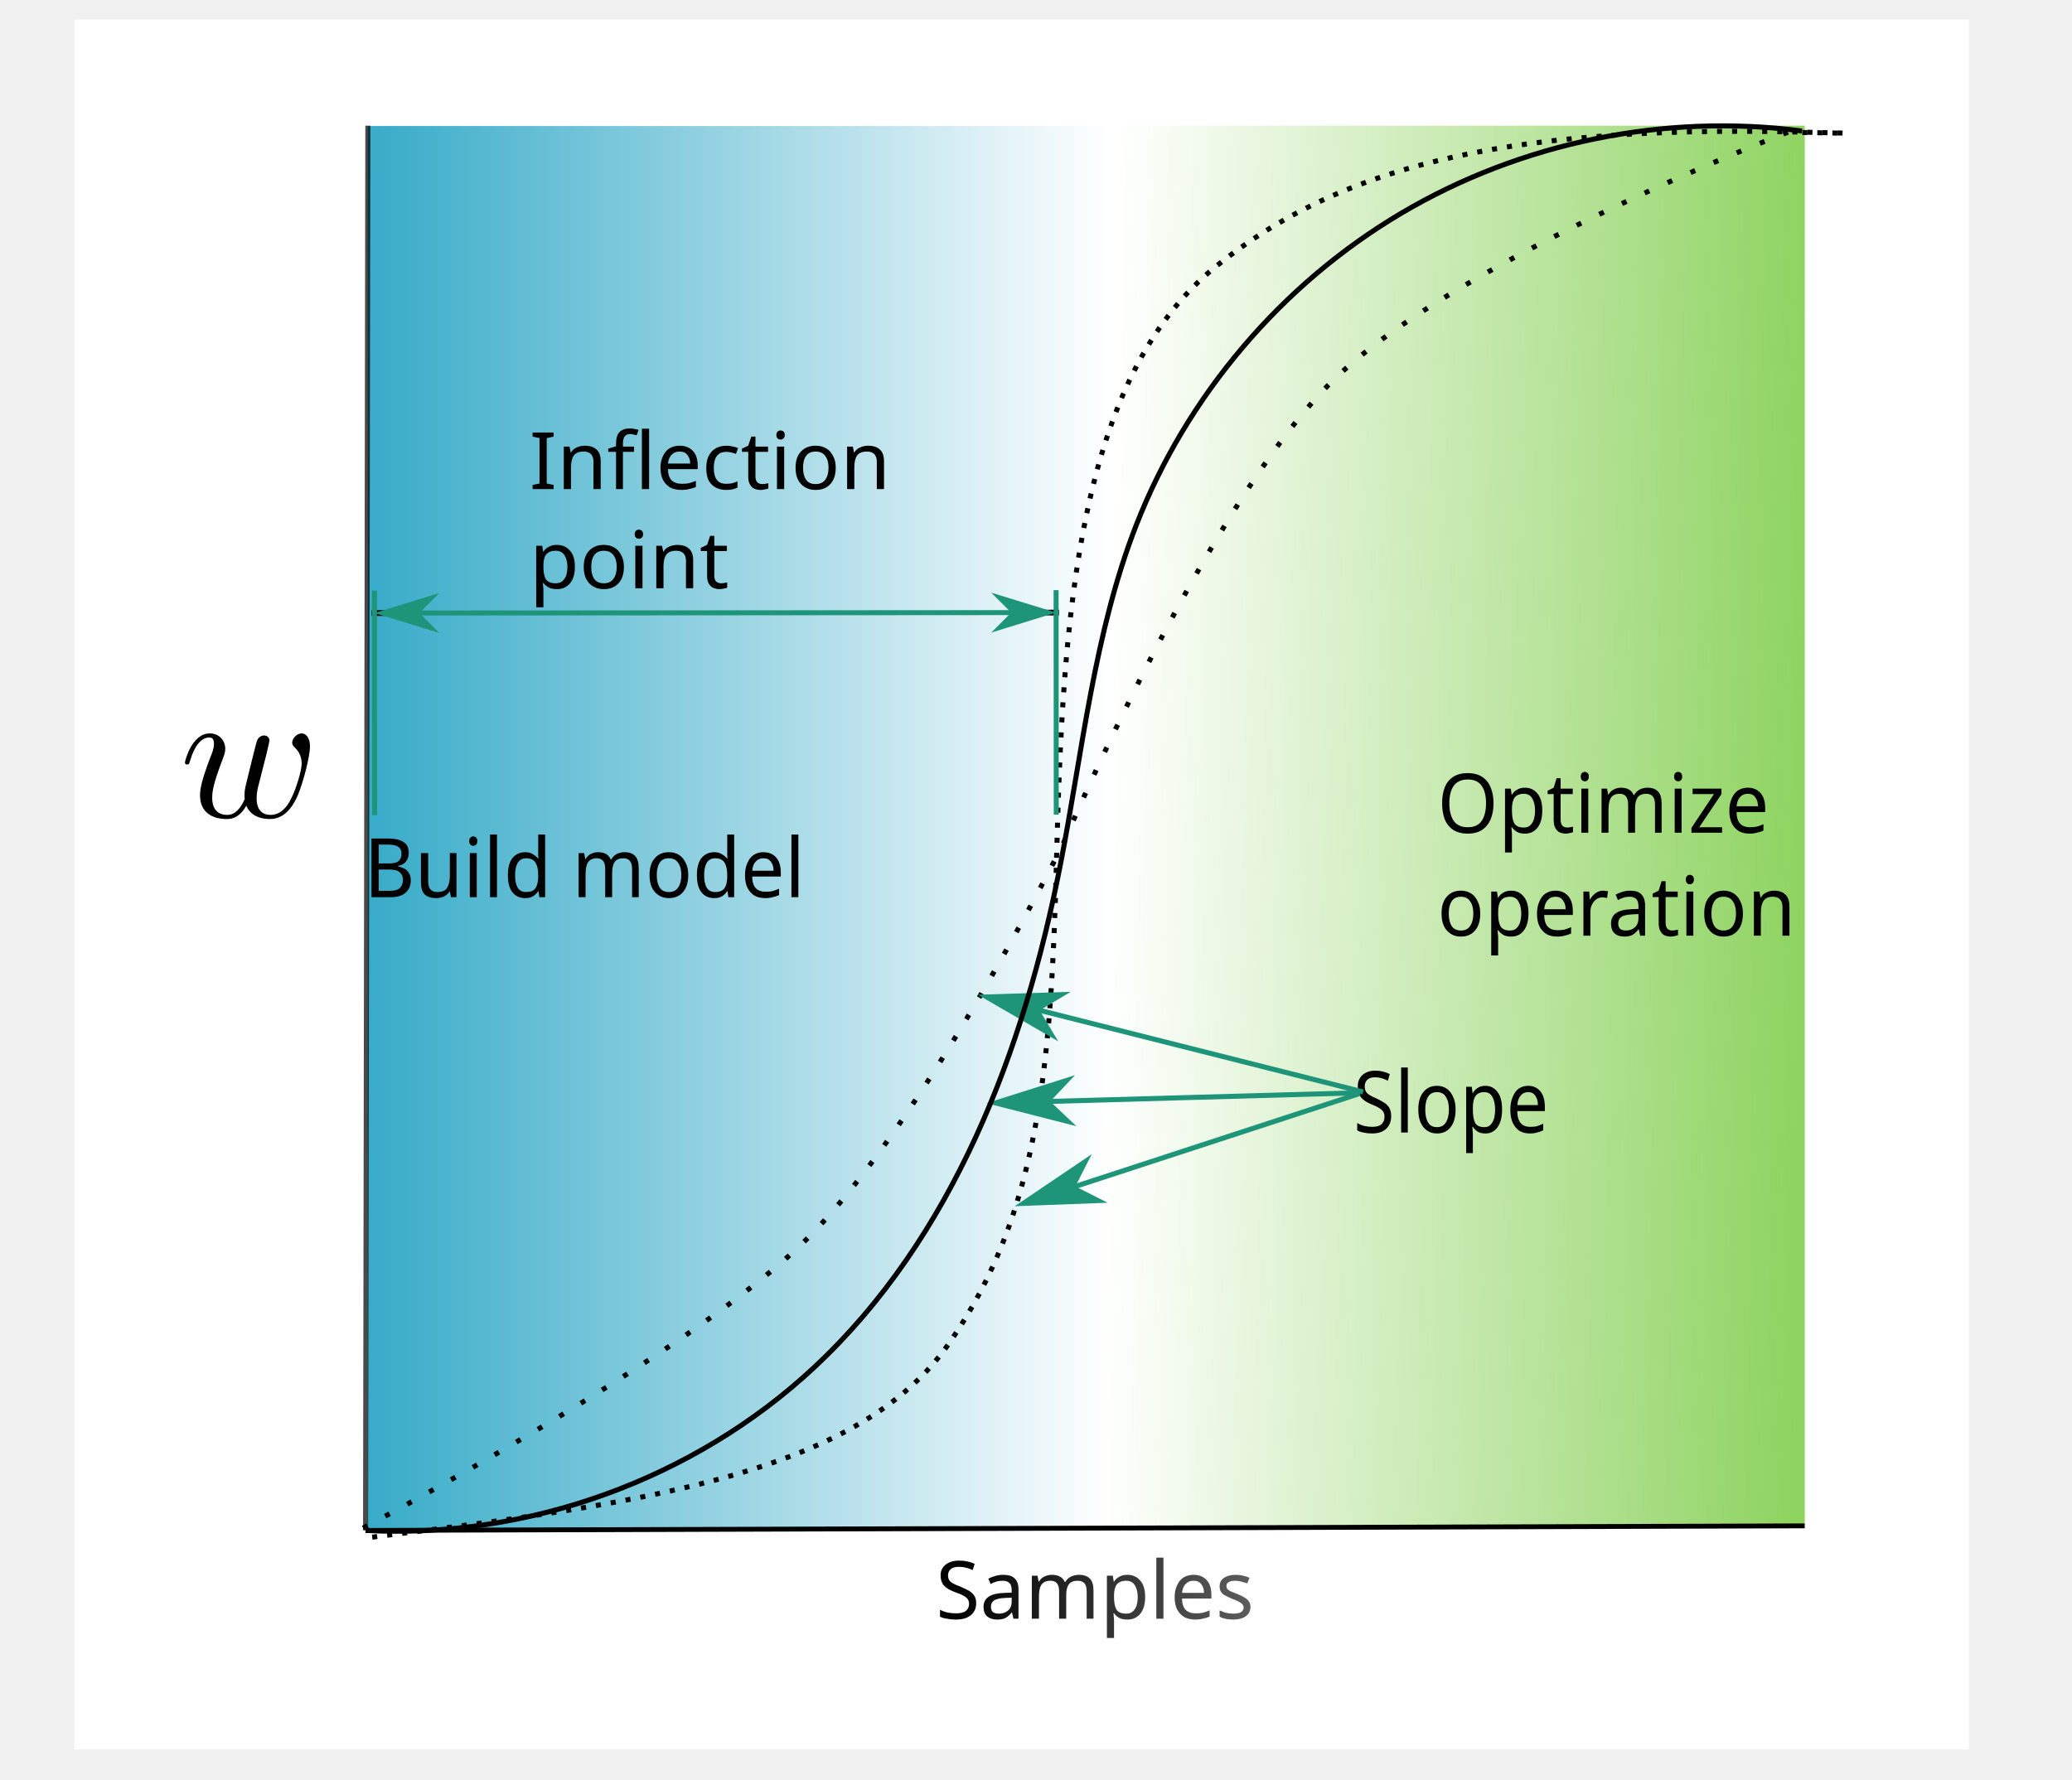
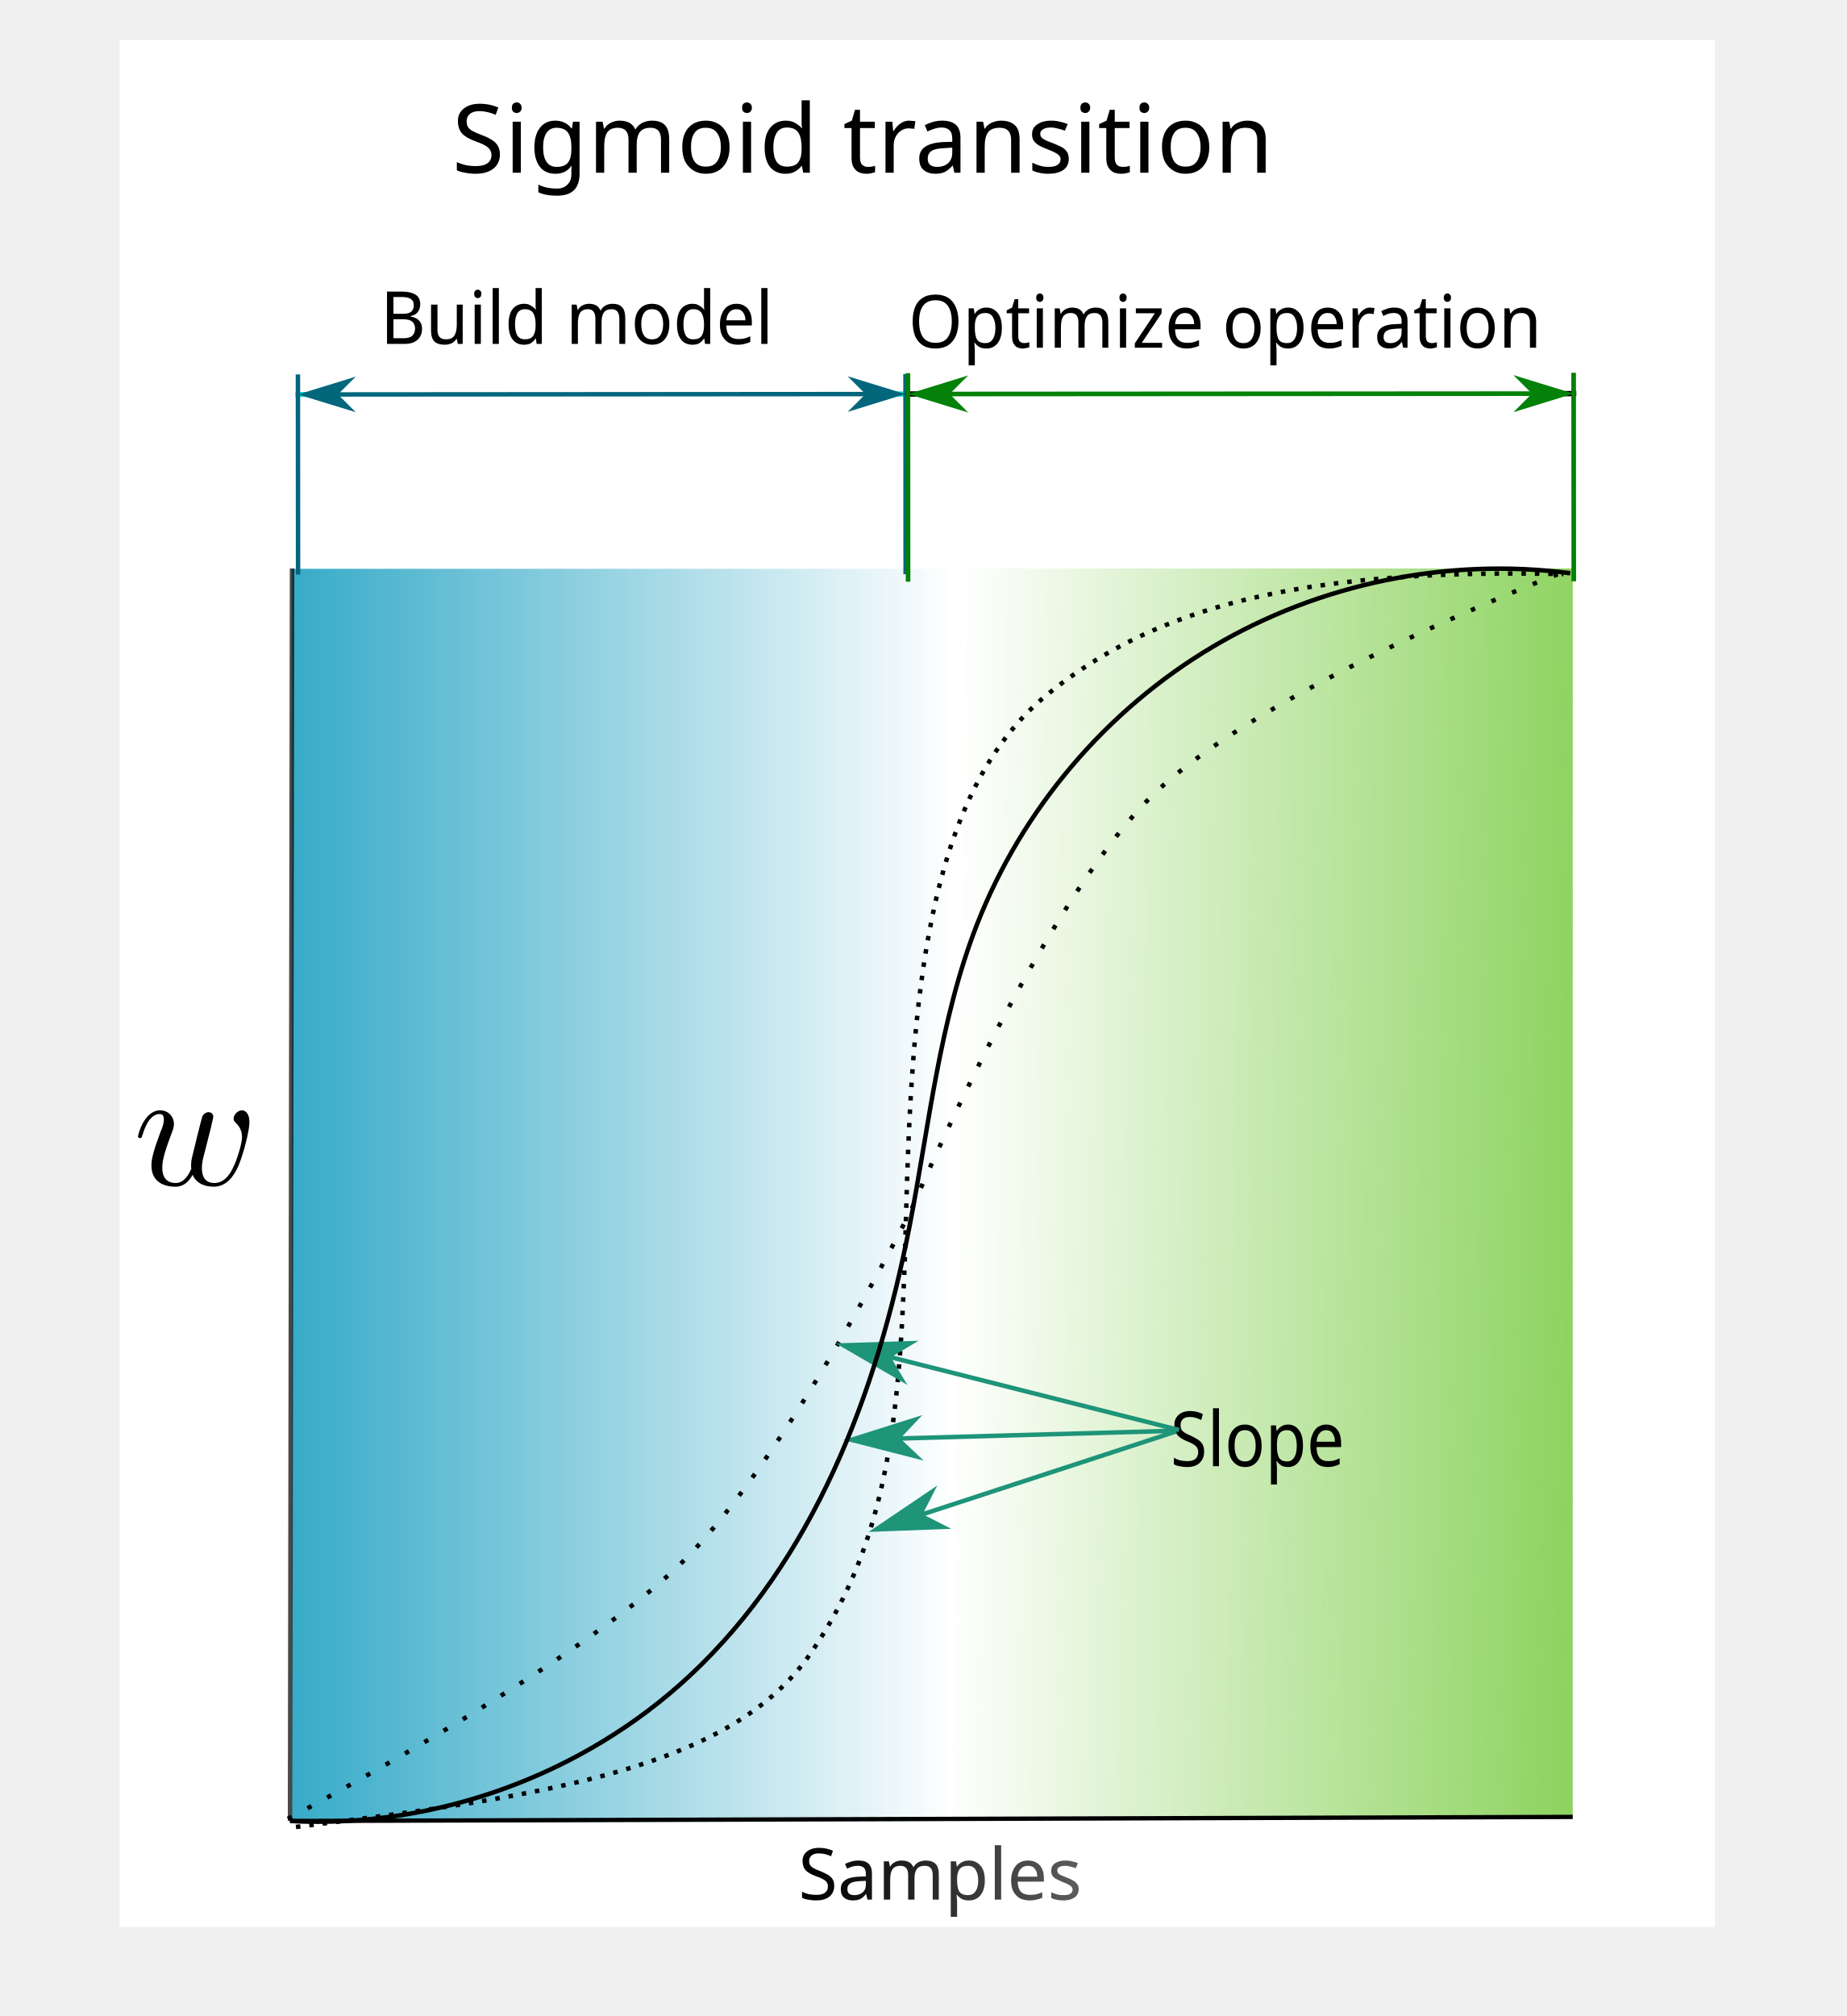
- <svg xmlns="http://www.w3.org/2000/svg" xmlns:xlink="http://www.w3.org/1999/xlink" width="4.3in" height="3.693in" viewBox="0 0 109.22 93.8" version="1.1" id="svg5">
+ <svg xmlns="http://www.w3.org/2000/svg" xmlns:xlink="http://www.w3.org/1999/xlink" width="4.3in" height="4.693in" viewBox="0 0 109.22 119.2" version="1.1" id="svg5">
  <defs id="defs2">
    <linearGradient id="linearGradient1210">
      <stop style="stop-color:#000000;stop-opacity:1;" offset="0" id="stop1206" />
      <stop style="stop-color:#000000;stop-opacity:0;" offset="1" id="stop1208" />
    </linearGradient>
    <linearGradient id="linearGradient1044">
      <stop style="stop-color:#8dd35f;stop-opacity:1;" offset="0" id="stop1040" />
      <stop style="stop-color:#8dd35f;stop-opacity:0;" offset="1" id="stop1042" />
    </linearGradient>
    <marker style="overflow:visible" id="Arrow1Lend" refX="0" refY="0" orient="auto">
      <path transform="matrix(-0.8,0,0,-0.8,-10,0)" style="fill:context-stroke;fill-rule:evenodd;stroke:context-stroke;stroke-width:1pt" d="M 0,0 5,-5 -12.5,0 5,5 Z" id="path52611" />
    </marker>
    <marker style="overflow:visible" id="Arrow1Lstart" refX="0" refY="0" orient="auto">
      <path transform="matrix(0.8,0,0,0.8,10,0)" style="fill:context-stroke;fill-rule:evenodd;stroke:context-stroke;stroke-width:1pt" d="M 0,0 5,-5 -12.5,0 5,5 Z" id="path52608" />
    </marker>
    <marker orient="auto" refY="0" refX="0" id="DistanceEnd" style="overflow:visible">
      <g id="g2301">
        <path id="path2316" d="M 0,0 H -2" style="fill:none;stroke:context-fill;stroke-width:1.15;stroke-linecap:square" />
        <path id="path2312" d="m 0,0 -13,4 4,-4 -4,-4 z" style="fill:context-stroke;fill-rule:evenodd;stroke:none" />
        <path id="path2314" d="M 0,-4 V 40" style="fill:none;stroke:context-stroke;stroke-width:1;stroke-linecap:square" />
      </g>
    </marker>
    <marker orient="auto" refY="0" refX="0" id="DistanceStart" style="overflow:visible">
      <g id="g2300">
        <path id="path2306" d="M 0,0 H 2" style="fill:none;stroke:context-fill;stroke-width:1.15;stroke-linecap:square" />
        <path id="path2302" d="M 0,0 13,4 9,0 13,-4 Z" style="fill:context-stroke;fill-rule:evenodd;stroke:none" />
        <path id="path2304" d="M 0,-4 V 40" style="fill:none;stroke:context-stroke;stroke-width:1;stroke-linecap:square" />
      </g>
    </marker>
    <linearGradient id="linearGradient5225">
      <stop style="stop-color:#37abc8;stop-opacity:1" offset="0" id="stop5221" />
      <stop style="stop-color:#ffffff;stop-opacity:1" offset="1" id="stop5223" />
    </linearGradient>
-     <linearGradient xlink:href="#linearGradient5225" id="linearGradient5227" x1="48.77" y1="163.14" x2="87.906" y2="163.14" gradientUnits="userSpaceOnUse" gradientTransform="matrix(1,0,0,1.006944,-29.37991,-120.311)" />
+     <linearGradient xlink:href="#linearGradient5225" id="linearGradient5227" x1="48.77" y1="163.14" x2="87.906" y2="163.14" gradientUnits="userSpaceOnUse" gradientTransform="matrix(1,0,0,1.006944,-31.49658,-93.32332)" />
    <g id="g4138">
      <symbol overflow="visible" id="symbol879">
        <path style="stroke:none" d="" id="path3283" />
      </symbol>
      <symbol overflow="visible" id="symbol1249">
        <path style="stroke:none" d="m 2.641,-3.719 h 1.125 C 3.438,-2.25 3.344,-1.812 3.344,-1.141 c 0,0.141 0,0.406 0.078,0.75 0.109,0.438 0.219,0.5 0.359,0.5 0.203,0 0.422,-0.172 0.422,-0.375 0,-0.062 0,-0.078 -0.062,-0.219 -0.297,-0.719 -0.297,-1.375 -0.297,-1.656 0,-0.516 0.078,-1.062 0.188,-1.578 h 1.125 c 0.141,0 0.5,0 0.5,-0.344 0,-0.234 -0.219,-0.234 -0.406,-0.234 H 1.906 c -0.219,0 -0.594,0 -1.031,0.469 -0.344,0.391 -0.609,0.844 -0.609,0.891 0,0.016 0,0.109 0.125,0.109 0.078,0 0.094,-0.047 0.156,-0.125 C 1.031,-3.719 1.609,-3.719 1.812,-3.719 H 2.375 C 2.062,-2.516 1.531,-1.312 1.109,-0.406 1.031,-0.25 1.031,-0.234 1.031,-0.156 c 0,0.188 0.156,0.266 0.281,0.266 0.297,0 0.375,-0.281 0.5,-0.641 C 1.953,-1 1.953,-1.016 2.078,-1.516 Z m 0,0" id="path6015" />
      </symbol>
      <symbol overflow="visible" id="symbol5921">
        <path style="stroke:none" d="m 2.859,-6.812 c 0,0 0,-0.109 -0.125,-0.109 -0.234,0 -0.953,0.078 -1.219,0.109 -0.078,0 -0.188,0.016 -0.188,0.188 0,0.125 0.094,0.125 0.234,0.125 0.484,0 0.5,0.062 0.5,0.172 L 2.031,-6.125 0.594,-0.391 c -0.047,0.141 -0.047,0.156 -0.047,0.219 0,0.234 0.203,0.281 0.297,0.281 0.125,0 0.266,-0.094 0.328,-0.203 0.047,-0.094 0.5,-1.938 0.562,-2.188 0.344,0.031 1.156,0.188 1.156,0.844 0,0.078 0,0.109 -0.031,0.219 -0.016,0.109 -0.031,0.234 -0.031,0.344 0,0.578 0.391,0.984 0.906,0.984 0.297,0 0.578,-0.156 0.797,-0.531 0.25,-0.438 0.359,-0.984 0.359,-1 0,-0.109 -0.094,-0.109 -0.125,-0.109 -0.094,0 -0.109,0.047 -0.141,0.188 -0.203,0.719 -0.422,1.234 -0.859,1.234 -0.203,0 -0.328,-0.109 -0.328,-0.469 0,-0.172 0.047,-0.406 0.078,-0.562 C 3.562,-1.312 3.562,-1.344 3.562,-1.453 3.562,-2.094 2.938,-2.375 2.078,-2.5 2.391,-2.672 2.719,-2.984 2.938,-3.234 3.422,-3.766 3.875,-4.188 4.359,-4.188 c 0.062,0 0.078,0 0.094,0.016 0.125,0.016 0.125,0.016 0.219,0.078 0.016,0 0.016,0.016 0.031,0.031 -0.469,0.031 -0.562,0.422 -0.562,0.547 0,0.156 0.109,0.344 0.375,0.344 0.266,0 0.547,-0.219 0.547,-0.609 0,-0.297 -0.234,-0.625 -0.672,-0.625 -0.281,0 -0.734,0.078 -1.453,0.875 -0.344,0.375 -0.734,0.781 -1.109,0.922 z m 0,0" id="path7872" />
      </symbol>
      <symbol overflow="visible" id="symbol5886">
        <path style="stroke:none" d="" id="path5090" />
      </symbol>
      <symbol overflow="visible" id="symbol1001">
        <path style="stroke:none" d="M 3.516,-1.266 H 3.281 c -0.016,0.156 -0.094,0.562 -0.188,0.625 C 3.047,-0.594 2.516,-0.594 2.406,-0.594 H 1.125 c 0.734,-0.641 0.984,-0.844 1.391,-1.172 0.516,-0.406 1,-0.844 1,-1.5 0,-0.844 -0.734,-1.359 -1.625,-1.359 -0.859,0 -1.453,0.609 -1.453,1.25 0,0.344 0.297,0.391 0.375,0.391 0.156,0 0.359,-0.125 0.359,-0.375 0,-0.125 -0.047,-0.375 -0.406,-0.375 C 0.984,-4.219 1.453,-4.375 1.781,-4.375 c 0.703,0 1.062,0.547 1.062,1.109 0,0.609 -0.438,1.078 -0.656,1.328 L 0.516,-0.266 C 0.438,-0.203 0.438,-0.188 0.438,0 h 2.875 z m 0,0" id="path1992" />
      </symbol>
      <symbol overflow="visible" id="symbol754">
        <path style="stroke:none" d="m 5.359,-2.344 c 0.094,0 0.25,0 0.25,-0.172 0,-0.172 -0.156,-0.172 -0.25,-0.172 H 0.75 c -0.094,0 -0.266,0 -0.266,0.172 0,0.172 0.156,0.172 0.266,0.172 z m 0,1.531 c 0.094,0 0.25,0 0.25,-0.156 0,-0.188 -0.156,-0.188 -0.25,-0.188 H 0.75 c -0.109,0 -0.266,0 -0.266,0.188 0,0.156 0.172,0.156 0.266,0.156 z m 0,0" id="path781" />
      </symbol>
      <symbol overflow="visible" id="symbol3695">
        <path style="stroke:none" d="m 2.328,-4.438 c 0,-0.188 0,-0.188 -0.203,-0.188 -0.453,0.438 -1.078,0.438 -1.359,0.438 v 0.25 c 0.156,0 0.625,0 1,-0.188 v 3.547 c 0,0.234 0,0.328 -0.688,0.328 H 0.812 V 0 c 0.125,0 0.984,-0.031 1.234,-0.031 0.219,0 1.094,0.031 1.25,0.031 V -0.25 H 3.031 c -0.703,0 -0.703,-0.094 -0.703,-0.328 z m 0,0" id="path3587" />
      </symbol>
      <symbol overflow="visible" id="symbol4375">
        <path style="stroke:none" d="" id="path7020" />
      </symbol>
      <symbol overflow="visible" id="symbol4619">
        <path style="stroke:none" d="m 1.312,-3.266 v -0.25 c 0,-2.516 1.234,-2.875 1.75,-2.875 0.234,0 0.656,0.062 0.875,0.406 -0.156,0 -0.547,0 -0.547,0.438 0,0.312 0.234,0.469 0.453,0.469 0.156,0 0.469,-0.094 0.469,-0.484 0,-0.594 -0.438,-1.078 -1.266,-1.078 -1.281,0 -2.625,1.281 -2.625,3.484 0,2.672 1.156,3.375 2.078,3.375 1.109,0 2.062,-0.938 2.062,-2.25 0,-1.266 -0.891,-2.219 -2,-2.219 -0.672,0 -1.047,0.5 -1.25,0.984 z M 2.5,-0.062 c -0.625,0 -0.922,-0.594 -0.984,-0.75 -0.188,-0.469 -0.188,-1.266 -0.188,-1.438 0,-0.781 0.328,-1.781 1.219,-1.781 0.172,0 0.625,0 0.938,0.625 0.172,0.359 0.172,0.875 0.172,1.359 0,0.484 0,0.984 -0.172,1.344 C 3.188,-0.109 2.734,-0.062 2.5,-0.062 Z m 0,0" id="path5086" />
      </symbol>
      <symbol overflow="visible" id="symbol6152">
        <path style="stroke:none" d="m 6.844,-3.266 c 0.156,0 0.344,0 0.344,-0.188 C 7.188,-3.656 7,-3.656 6.859,-3.656 h -5.969 c -0.141,0 -0.328,0 -0.328,0.203 0,0.188 0.188,0.188 0.328,0.188 z m 0.016,1.938 c 0.141,0 0.328,0 0.328,-0.203 0,-0.188 -0.188,-0.188 -0.344,-0.188 H 0.891 c -0.141,0 -0.328,0 -0.328,0.188 0,0.203 0.188,0.203 0.328,0.203 z m 0,0" id="path8615" />
      </symbol>
      <symbol overflow="visible" id="symbol2821">
        <path style="stroke:none" d="M 1.766,-6.922 0.328,-6.812 V -6.5 c 0.703,0 0.781,0.062 0.781,0.562 V -0.75 c 0,0.438 -0.109,0.438 -0.781,0.438 V 0 C 0.656,-0.016 1.188,-0.031 1.438,-0.031 c 0.25,0 0.734,0.016 1.109,0.031 v -0.312 c -0.672,0 -0.781,0 -0.781,-0.438 z m 0,0" id="path4807" />
      </symbol>
      <symbol overflow="visible" id="symbol2357">
        <path style="stroke:none" d="M 1.766,-4.406 0.375,-4.297 v 0.312 c 0.641,0 0.734,0.062 0.734,0.547 V -0.75 c 0,0.438 -0.109,0.438 -0.781,0.438 V 0 C 0.641,-0.016 1.188,-0.031 1.422,-0.031 1.781,-0.031 2.125,-0.016 2.469,0 v -0.312 c -0.672,0 -0.703,-0.047 -0.703,-0.438 z m 0.031,-1.734 c 0,-0.312 -0.234,-0.531 -0.516,-0.531 -0.312,0 -0.531,0.266 -0.531,0.531 0,0.266 0.219,0.531 0.531,0.531 0.281,0 0.516,-0.219 0.516,-0.531 z m 0,0" id="path1525" />
      </symbol>
      <symbol overflow="visible" id="symbol6888">
        <path style="stroke:none" d="M 1.094,-3.422 V -0.75 c 0,0.438 -0.109,0.438 -0.781,0.438 V 0 c 0.359,-0.016 0.859,-0.031 1.141,-0.031 0.25,0 0.766,0.016 1.109,0.031 v -0.312 c -0.672,0 -0.781,0 -0.781,-0.438 V -2.594 C 1.781,-3.625 2.5,-4.188 3.125,-4.188 c 0.641,0 0.75,0.531 0.75,1.109 V -0.75 c 0,0.438 -0.109,0.438 -0.781,0.438 V 0 c 0.344,-0.016 0.859,-0.031 1.125,-0.031 0.25,0 0.781,0.016 1.109,0.031 v -0.312 c -0.656,0 -0.766,0 -0.766,-0.438 v -1.844 c 0,-1.031 0.703,-1.594 1.344,-1.594 0.625,0 0.734,0.531 0.734,1.109 V -0.75 c 0,0.438 -0.109,0.438 -0.781,0.438 V 0 c 0.344,-0.016 0.859,-0.031 1.125,-0.031 0.266,0 0.781,0.016 1.125,0.031 v -0.312 c -0.516,0 -0.766,0 -0.781,-0.297 v -1.906 c 0,-0.859 0,-1.156 -0.312,-1.516 -0.141,-0.172 -0.469,-0.375 -1.047,-0.375 -0.828,0 -1.281,0.594 -1.438,0.984 C 4.391,-4.297 3.656,-4.406 3.203,-4.406 2.469,-4.406 2,-3.984 1.719,-3.359 V -4.406 L 0.312,-4.297 v 0.312 c 0.703,0 0.781,0.062 0.781,0.562 z m 0,0" id="path2100" />
      </symbol>
      <symbol overflow="visible" id="symbol3606">
        <path style="stroke:none" d="m 2.938,-6.375 c 0,-0.25 0,-0.266 -0.234,-0.266 C 2.078,-6 1.203,-6 0.891,-6 v 0.312 c 0.203,0 0.781,0 1.297,-0.266 v 5.172 c 0,0.359 -0.031,0.469 -0.922,0.469 h -0.312 V 0 c 0.344,-0.031 1.203,-0.031 1.609,-0.031 0.391,0 1.266,0 1.609,0.031 v -0.312 h -0.312 c -0.906,0 -0.922,-0.109 -0.922,-0.469 z m 0,0" id="path7206" />
      </symbol>
      <symbol overflow="visible" id="symbol1697">
        <path style="stroke:none" d="" id="path3667" />
      </symbol>
      <symbol overflow="visible" id="symbol4573">
        <path style="stroke:none" d="m 0.844,-0.438 c -0.016,0.094 -0.062,0.266 -0.062,0.281 0,0.156 0.125,0.219 0.234,0.219 0.125,0 0.234,-0.078 0.281,-0.141 0.031,-0.062 0.078,-0.297 0.125,-0.438 0.031,-0.125 0.109,-0.453 0.141,-0.625 0.047,-0.156 0.094,-0.312 0.125,-0.469 0.078,-0.281 0.094,-0.344 0.297,-0.625 C 2.172,-2.516 2.5,-2.875 3.031,-2.875 c 0.391,0 0.406,0.359 0.406,0.484 0,0.422 -0.297,1.188 -0.406,1.484 -0.078,0.203 -0.109,0.266 -0.109,0.375 0,0.375 0.297,0.594 0.656,0.594 0.703,0 1,-0.953 1,-1.062 0,-0.094 -0.078,-0.094 -0.109,-0.094 -0.094,0 -0.094,0.047 -0.125,0.125 C 4.188,-0.406 3.875,-0.125 3.609,-0.125 c -0.156,0 -0.188,-0.094 -0.188,-0.25 0,-0.156 0.047,-0.25 0.172,-0.562 0.078,-0.219 0.359,-0.953 0.359,-1.344 0,-0.672 -0.531,-0.797 -0.906,-0.797 -0.578,0 -0.969,0.359 -1.172,0.641 -0.047,-0.484 -0.453,-0.641 -0.75,-0.641 -0.297,0 -0.453,0.219 -0.547,0.375 -0.156,0.266 -0.25,0.656 -0.25,0.703 0,0.078 0.094,0.078 0.125,0.078 0.094,0 0.094,-0.016 0.141,-0.203 0.109,-0.406 0.25,-0.75 0.516,-0.75 0.188,0 0.234,0.156 0.234,0.344 0,0.125 -0.062,0.391 -0.125,0.578 -0.047,0.188 -0.109,0.469 -0.141,0.625 z m 0,0" id="path2679" />
      </symbol>
      <symbol overflow="visible" id="symbol3603">
        <path style="stroke:none" d="m 2.188,-4.625 c 0,-0.016 0.016,-0.109 0.016,-0.109 0,-0.047 -0.016,-0.109 -0.109,-0.109 -0.141,0 -0.719,0.062 -0.891,0.078 -0.047,0 -0.156,0.016 -0.156,0.156 0,0.094 0.109,0.094 0.188,0.094 0.328,0 0.328,0.062 0.328,0.109 0,0.047 -0.016,0.094 -0.016,0.156 L 0.562,-0.312 c -0.047,0.125 -0.047,0.141 -0.047,0.156 0,0.109 0.094,0.219 0.25,0.219 0.188,0 0.266,-0.125 0.312,-0.281 0.016,-0.031 0.312,-1.266 0.344,-1.359 0.5,0.047 0.891,0.219 0.891,0.578 0,0.031 0,0.062 -0.016,0.141 -0.031,0.094 -0.031,0.141 -0.031,0.219 0,0.484 0.406,0.703 0.75,0.703 0.672,0 0.875,-1.047 0.875,-1.062 0,-0.094 -0.078,-0.094 -0.109,-0.094 -0.094,0 -0.109,0.047 -0.141,0.172 C 3.562,-0.625 3.375,-0.125 3.031,-0.125 c -0.188,0 -0.25,-0.172 -0.25,-0.359 0,-0.125 0,-0.141 0.047,-0.312 0.016,-0.031 0.031,-0.141 0.031,-0.219 0,-0.625 -0.828,-0.719 -1.125,-0.734 C 1.938,-1.875 2.188,-2.109 2.312,-2.219 2.672,-2.547 3.016,-2.875 3.406,-2.875 c 0.078,0 0.172,0.016 0.234,0.094 C 3.344,-2.734 3.281,-2.5 3.281,-2.391 c 0,0.141 0.109,0.25 0.266,0.25 0.203,0 0.406,-0.156 0.406,-0.438 0,-0.234 -0.172,-0.5 -0.531,-0.5 -0.406,0 -0.766,0.297 -1.125,0.625 C 2,-2.188 1.781,-1.969 1.484,-1.844 Z m 0,0" id="path5605" />
      </symbol>
      <symbol overflow="visible" id="symbol1892">
        <path style="stroke:none" d="" id="path7406" />
      </symbol>
      <symbol overflow="visible" id="symbol5577">
        <path style="stroke:none" d="m 6.406,-1.578 c -0.875,0.641 -0.984,1.562 -0.984,1.562 0,0.109 0.062,0.109 0.156,0.109 0.125,0 0.156,0 0.188,-0.125 0.047,-0.172 0.156,-0.609 0.516,-1 0.406,-0.422 0.75,-0.531 1.047,-0.625 0.031,-0.016 0.062,-0.047 0.062,-0.078 0,-0.078 -0.031,-0.094 -0.125,-0.125 C 6.266,-2.172 5.906,-2.891 5.75,-3.5 5.734,-3.578 5.672,-3.578 5.578,-3.578 c -0.094,0 -0.156,0 -0.156,0.094 0,0.016 0.062,0.484 0.406,0.969 0.156,0.234 0.359,0.438 0.578,0.594 H 0.812 c -0.109,0 -0.281,0 -0.281,0.172 0,0.172 0.172,0.172 0.281,0.172 z m 0,0" id="path919" />
      </symbol>
      <symbol overflow="visible" id="symbol626">
        <path style="stroke:none" d="m 4.031,-1.906 c -0.375,-0.438 -0.484,-0.547 -0.75,-0.734 -0.422,-0.312 -0.875,-0.438 -1.25,-0.438 -0.875,0 -1.5,0.75 -1.5,1.578 0,0.812 0.609,1.562 1.469,1.562 0.969,0 1.656,-0.781 1.906,-1.156 0.359,0.438 0.484,0.547 0.734,0.734 0.438,0.312 0.875,0.422 1.266,0.422 0.859,0 1.484,-0.734 1.484,-1.562 0,-0.828 -0.594,-1.578 -1.469,-1.578 -0.969,0 -1.641,0.797 -1.891,1.172 z m 0.219,0.25 c 0.281,-0.453 0.891,-1.156 1.734,-1.156 0.719,0 1.219,0.641 1.219,1.312 0,0.656 -0.547,1.188 -1.188,1.188 -0.656,0 -1.094,-0.531 -1.766,-1.344 z M 3.672,-1.359 C 3.406,-0.906 2.797,-0.188 1.938,-0.188 c -0.719,0 -1.203,-0.641 -1.203,-1.312 0,-0.672 0.547,-1.188 1.188,-1.188 0.641,0 1.094,0.531 1.75,1.328 z m 0,0" id="path3321" />
      </symbol>
      <symbol overflow="visible" id="symbol8665">
        <path style="stroke:none" d="" id="path6678" />
      </symbol>
      <symbol overflow="visible" id="symbol6214">
        <path style="stroke:none" d="m 12.625,13.953 1.203,-3.188 h -0.25 c -0.391,1.031 -1.453,1.719 -2.594,2.016 -0.203,0.047 -1.188,0.312 -3.094,0.312 H 1.875 L 6.953,7.141 C 7.016,7.062 7.031,7.031 7.031,6.984 c 0,-0.031 0,-0.062 -0.062,-0.156 L 2.328,0.484 H 7.781 c 1.344,0 2.25,0.141 2.344,0.156 0.531,0.078 1.406,0.25 2.188,0.75 0.25,0.156 0.922,0.609 1.266,1.406 h 0.25 L 12.625,0 H 0.844 c -0.234,0 -0.25,0.016 -0.281,0.062 0,0.031 0,0.234 0,0.344 l 5.266,7.203 -5.156,6.062 C 0.562,13.781 0.562,13.844 0.562,13.844 c 0,0.109 0.094,0.109 0.281,0.109 z m 0,0" id="path4390" />
      </symbol>
    </g>
    <g id="g405">
      <symbol overflow="visible" id="symbol6660">
        <path style="stroke:none" d="" id="path3175" />
      </symbol>
      <symbol overflow="visible" id="symbol7922">
        <path style="stroke:none" d="m 6.172,-3.344 c 0.172,-0.5 0.484,-0.641 0.844,-0.641 v -0.312 C 6.781,-4.281 6.5,-4.266 6.281,-4.266 c -0.297,0 -0.734,-0.016 -0.922,-0.031 v 0.312 c 0.359,0 0.578,0.188 0.578,0.469 0,0.062 0,0.094 -0.062,0.219 L 4.969,-0.75 3.984,-3.531 C 3.953,-3.656 3.938,-3.672 3.938,-3.719 c 0,-0.266 0.391,-0.266 0.594,-0.266 v -0.312 c -0.297,0.016 -0.797,0.031 -1.047,0.031 -0.297,0 -0.578,-0.016 -0.875,-0.031 v 0.312 c 0.359,0 0.516,0.016 0.625,0.141 0.047,0.062 0.156,0.359 0.219,0.547 L 2.609,-0.875 1.656,-3.531 C 1.609,-3.656 1.609,-3.672 1.609,-3.719 1.609,-3.984 2,-3.984 2.188,-3.984 v -0.312 c -0.297,0.016 -0.859,0.031 -1.078,0.031 -0.047,0 -0.578,-0.016 -0.938,-0.031 v 0.312 c 0.5,0 0.625,0.031 0.75,0.344 l 1.25,3.531 C 2.219,0.031 2.25,0.109 2.375,0.109 c 0.141,0 0.156,-0.062 0.203,-0.203 l 1.016,-2.812 1.016,2.828 c 0.031,0.109 0.062,0.188 0.203,0.188 0.125,0 0.156,-0.094 0.188,-0.188 z m 0,0" id="path5486" />
      </symbol>
    </g>
    <g id="g9353">
      <symbol overflow="visible" id="symbol8935">
        <path style="stroke:none" d="" id="path2566" />
      </symbol>
      <symbol overflow="visible" id="symbol8723">
        <path style="stroke:none" d="M 4.609,-3.375 C 4.656,-3.594 4.75,-3.969 4.75,-4.031 c 0,-0.172 -0.141,-0.266 -0.281,-0.266 -0.125,0 -0.297,0.078 -0.375,0.281 -0.031,0.062 -0.5,1.969 -0.562,2.234 C 3.453,-1.484 3.438,-1.312 3.438,-1.125 c 0,0.109 0,0.125 0.016,0.172 -0.234,0.531 -0.531,0.844 -0.922,0.844 -0.797,0 -0.797,-0.734 -0.797,-0.906 0,-0.312 0.047,-0.703 0.516,-1.938 0.109,-0.297 0.172,-0.438 0.172,-0.641 0,-0.438 -0.328,-0.812 -0.812,-0.812 -0.953,0 -1.312,1.453 -1.312,1.531 0,0.109 0.094,0.109 0.109,0.109 0.109,0 0.109,-0.031 0.156,-0.188 C 0.844,-3.875 1.219,-4.188 1.578,-4.188 c 0.094,0 0.25,0.016 0.25,0.328 0,0.25 -0.109,0.531 -0.188,0.703 -0.438,1.172 -0.547,1.625 -0.547,2.016 0,0.906 0.656,1.25 1.406,1.25 0.172,0 0.641,0 1.031,-0.703 0.266,0.641 0.953,0.703 1.25,0.703 0.75,0 1.188,-0.625 1.453,-1.219 0.328,-0.781 0.656,-2.125 0.656,-2.594 0,-0.547 -0.266,-0.703 -0.438,-0.703 -0.25,0 -0.5,0.266 -0.5,0.484 0,0.125 0.062,0.188 0.141,0.266 0.109,0.109 0.359,0.359 0.359,0.844 0,0.344 -0.281,1.312 -0.547,1.828 -0.25,0.531 -0.609,0.875 -1.094,0.875 -0.469,0 -0.734,-0.297 -0.734,-0.875 0,-0.266 0.062,-0.578 0.109,-0.719 z m 0,0" id="path5181" />
      </symbol>
    </g>
    <g id="g1667">
      <symbol overflow="visible" id="symbol4526">
        <path style="stroke:none" d="" id="path5642" />
      </symbol>
      <symbol overflow="visible" id="symbol8807">
        <path style="stroke:none" d="M 4.609,-3.375 C 4.656,-3.594 4.75,-3.969 4.75,-4.031 c 0,-0.172 -0.141,-0.266 -0.281,-0.266 -0.125,0 -0.297,0.078 -0.375,0.281 -0.031,0.062 -0.5,1.969 -0.562,2.234 C 3.453,-1.484 3.438,-1.312 3.438,-1.125 c 0,0.109 0,0.125 0.016,0.172 -0.234,0.531 -0.531,0.844 -0.922,0.844 -0.797,0 -0.797,-0.734 -0.797,-0.906 0,-0.312 0.047,-0.703 0.516,-1.938 0.109,-0.297 0.172,-0.438 0.172,-0.641 0,-0.438 -0.328,-0.812 -0.812,-0.812 -0.953,0 -1.312,1.453 -1.312,1.531 0,0.109 0.094,0.109 0.109,0.109 0.109,0 0.109,-0.031 0.156,-0.188 C 0.844,-3.875 1.219,-4.188 1.578,-4.188 c 0.094,0 0.25,0.016 0.25,0.328 0,0.25 -0.109,0.531 -0.188,0.703 -0.438,1.172 -0.547,1.625 -0.547,2.016 0,0.906 0.656,1.25 1.406,1.25 0.172,0 0.641,0 1.031,-0.703 0.266,0.641 0.953,0.703 1.25,0.703 0.75,0 1.188,-0.625 1.453,-1.219 0.328,-0.781 0.656,-2.125 0.656,-2.594 0,-0.547 -0.266,-0.703 -0.438,-0.703 -0.25,0 -0.5,0.266 -0.5,0.484 0,0.125 0.062,0.188 0.141,0.266 0.109,0.109 0.359,0.359 0.359,0.844 0,0.344 -0.281,1.312 -0.547,1.828 -0.25,0.531 -0.609,0.875 -1.094,0.875 -0.469,0 -0.734,-0.297 -0.734,-0.875 0,-0.266 0.062,-0.578 0.109,-0.719 z m 0,0" id="path6702" />
      </symbol>
    </g>
-     <linearGradient xlink:href="#linearGradient1044" id="linearGradient1046" x1="95.371" y1="44.857" x2="58.408" y2="44.375" gradientUnits="userSpaceOnUse" />
-     <linearGradient xlink:href="#linearGradient1210" id="linearGradient1212" x1="37.505" y1="87.351" x2="81.486" y2="87.351" gradientUnits="userSpaceOnUse" gradientTransform="translate(12.52385,-4.937215)" />
+     <linearGradient xlink:href="#linearGradient1044" id="linearGradient1046" x1="95.371" y1="44.857" x2="58.408" y2="44.375" gradientUnits="userSpaceOnUse" gradientTransform="translate(-2.116667,26.98751)" />
+     <linearGradient xlink:href="#linearGradient1210" id="linearGradient1212" x1="37.505" y1="87.351" x2="81.486" y2="87.351" gradientUnits="userSpaceOnUse" gradientTransform="translate(10.40719,22.05029)" />
+     <marker orient="auto" refY="0" refX="0" id="DistanceStart-3" style="overflow:visible">
+       <g id="g2300-6">
+         <path id="path2306-7" d="M 0,0 H 2" style="fill:none;stroke:context-fill;stroke-width:1.15;stroke-linecap:square" />
+         <path id="path2302-5" d="M 0,0 13,4 9,0 13,-4 Z" style="fill:context-stroke;fill-rule:evenodd;stroke:none" />
+         <path id="path2304-3" d="M 0,-4 V 40" style="fill:none;stroke:context-stroke;stroke-width:1;stroke-linecap:square" />
+       </g>
+     </marker>
+     <marker orient="auto" refY="0" refX="0" id="DistanceEnd-5" style="overflow:visible">
+       <g id="g2301-6">
+         <path id="path2316-2" d="M 0,0 H -2" style="fill:none;stroke:context-fill;stroke-width:1.15;stroke-linecap:square" />
+         <path id="path2312-9" d="m 0,0 -13,4 4,-4 -4,-4 z" style="fill:context-stroke;fill-rule:evenodd;stroke:none" />
+         <path id="path2314-1" d="M 0,-4 V 40" style="fill:none;stroke:context-stroke;stroke-width:1;stroke-linecap:square" />
+       </g>
+     </marker>
  </defs>
  <g id="layer2">
-     <rect style="fill:#ffffff;fill-opacity:1;stroke:#17ddb5;stroke-width:0;stroke-linejoin:round;stroke-opacity:0;paint-order:stroke fill markers" id="rect1198" width="99.873" height="91.205" x="3.914" y="1.027" />
-     <rect style="fill:url(#linearGradient5227);fill-opacity:1;stroke:#17ddb5;stroke-width:0;stroke-linejoin:round;stroke-opacity:0;paint-order:stroke fill markers" id="rect5005" width="39.136" height="74.087" x="19.39" y="6.643" />
-     <rect style="fill:url(#linearGradient1046);fill-opacity:1;stroke:#17ddb5;stroke-width:0;stroke-linejoin:round;stroke-opacity:0;paint-order:stroke fill markers" id="rect5007" width="36.607" height="73.817" x="58.526" y="6.625" />
-     <text xml:space="preserve" style="font-style:normal;font-weight:normal;font-size:4.233px;line-height:1.25;font-family:sans-serif;fill:url(#linearGradient1212);fill-opacity:1;stroke:none;stroke-width:0.265" x="49.331" y="85.333" id="text36936-2">
-       <tspan id="tspan36934-5" style="font-size:4.233px;fill:url(#linearGradient1212);stroke-width:0.265" x="49.331" y="85.333">Samples</tspan>
+     <rect style="fill:#ffffff;fill-opacity:1;stroke:#17ddb5;stroke-width:0;stroke-linejoin:round;stroke-opacity:0;paint-order:stroke fill markers" id="rect1198" width="94.353" height="111.587" x="7.074" y="2.354" />
+     <rect style="fill:url(#linearGradient5227);fill-opacity:1;stroke:#17ddb5;stroke-width:0;stroke-linejoin:round;stroke-opacity:0;paint-order:stroke fill markers" id="rect5005" width="39.136" height="74.087" x="17.273" y="33.631" />
+     <rect style="fill:url(#linearGradient1046);fill-opacity:1;stroke:#17ddb5;stroke-width:0;stroke-linejoin:round;stroke-opacity:0;paint-order:stroke fill markers" id="rect5007" width="36.607" height="73.817" x="56.409" y="33.612" />
+     <text xml:space="preserve" style="font-style:normal;font-weight:normal;font-size:4.233px;line-height:1.25;font-family:sans-serif;fill:url(#linearGradient1212);fill-opacity:1;stroke:none;stroke-width:0.265" x="47.214" y="112.321" id="text36936-2">
+       <tspan id="tspan36934-5" style="font-size:4.233px;fill:url(#linearGradient1212);stroke-width:0.265" x="47.214" y="112.321">Samples</tspan>
    </text>
-     <path style="fill:none;stroke:#000000;stroke-width:0.265;stroke-linecap:butt;stroke-linejoin:miter;stroke-miterlimit:4;stroke-dasharray:0.265, 1.058;stroke-dashoffset:0;stroke-opacity:1" d="m 19.14,80.557 c 0,0 17.259,-9.083 23.465,-15.312 6.205,-6.229 13.439,-20.766 13.439,-20.766 0,0 7.6,-18.003 14.285,-24.486 6.686,-6.483 24.194,-13.133 24.194,-13.133" id="path786" />
-     <path style="fill:none;stroke:#000000;stroke-width:0.265;stroke-linecap:butt;stroke-linejoin:miter;stroke-miterlimit:4;stroke-dasharray:0.265, 0.529;stroke-dashoffset:0;stroke-opacity:1" d="m 19.62,81.037 c 14.95,-1.85 25.759,-3.474 30.44,-10.264 4.681,-6.79 5.352,-14.421 5.631,-25.435 0.324,-12.795 1.102,-25.387 8.397,-31.288 6.285,-5.084 14.791,-7.445 30.494,-7.095 5.759,0.128 0.42,0.028 0.42,0.028" id="path2499" />
-     <text xml:space="preserve" style="font-style:normal;font-weight:normal;font-size:4.233px;line-height:1.25;font-family:sans-serif;fill:#000000;fill-opacity:1;stroke:none;stroke-width:0.116" x="75.985" y="56.055" id="text12632" transform="scale(0.9388417,1.065142)">
-       <tspan id="tspan12630" style="font-size:4.233px;stroke-width:0.116" x="75.985" y="56.055">Slope</tspan>
+     <path style="fill:none;stroke:#000000;stroke-width:0.265;stroke-linecap:butt;stroke-linejoin:miter;stroke-miterlimit:4;stroke-dasharray:0.265, 1.058;stroke-dashoffset:0;stroke-opacity:1" d="m 17.023,107.544 c 0,0 17.259,-9.084 23.465,-15.313 6.205,-6.229 13.439,-20.766 13.439,-20.766 0,0 7.6,-18.003 14.285,-24.486 6.686,-6.483 24.194,-13.133 24.194,-13.133" id="path786" />
+     <path style="fill:none;stroke:#000000;stroke-width:0.265;stroke-linecap:butt;stroke-linejoin:miter;stroke-miterlimit:4;stroke-dasharray:0.265, 0.529;stroke-dashoffset:0;stroke-opacity:1" d="m 17.503,108.024 c 14.95,-1.85 25.759,-3.474 30.44,-10.264 4.681,-6.79 5.352,-14.421 5.631,-25.435 0.324,-12.795 1.102,-25.387 8.397,-31.288 6.285,-5.084 14.791,-7.445 30.494,-7.095" id="path2499" />
+     <text xml:space="preserve" style="font-style:normal;font-weight:normal;font-size:4.233px;line-height:1.25;font-family:sans-serif;fill:#000000;fill-opacity:1;stroke:none;stroke-width:0.116" x="73.73" y="81.392" id="text12632" transform="scale(0.9388417,1.065142)">
+       <tspan id="tspan12630" style="font-size:4.233px;stroke-width:0.116" x="73.73" y="81.392">Slope</tspan>
    </text>
-     <text xml:space="preserve" style="font-style:normal;font-weight:normal;font-size:4.233px;line-height:1.25;font-family:sans-serif;fill:#000000;fill-opacity:1;stroke:none;stroke-width:0.11" x="27.584" y="26.076" id="text23778" transform="scale(1.011455,0.9886751)">
-       <tspan id="tspan23776" style="font-size:4.233px;stroke-width:0.11" x="27.584" y="26.076">Inflection </tspan>
-       <tspan style="font-size:4.233px;stroke-width:0.11" x="27.584" y="31.368" id="tspan26120">point</tspan>
-     </text>
-     <path style="display:inline;fill:#000000;fill-opacity:1;fill-rule:evenodd;stroke:#1e9479;stroke-width:0.263px;stroke-linecap:butt;stroke-linejoin:miter;stroke-opacity:1;marker-start:url(#DistanceStart);marker-end:url(#DistanceEnd)" d="m 19.738,32.319 35.932,-0.025" id="path52504" />
-     <path style="display:inline;fill:#ff00ff;fill-opacity:1;fill-rule:evenodd;stroke:#1e9479;stroke-width:0.265;stroke-linecap:butt;stroke-linejoin:miter;stroke-miterlimit:4;stroke-dasharray:none;stroke-opacity:1;marker-end:url(#Arrow1Lend)" d="M 71.852,57.565 52.042,52.567" id="path53282" />
-     <path style="display:inline;fill:#ff00ff;fill-opacity:1;fill-rule:evenodd;stroke:#1e9479;stroke-width:0.265;stroke-linecap:butt;stroke-linejoin:miter;stroke-miterlimit:4;stroke-dasharray:none;stroke-opacity:1;marker-end:url(#Arrow1Lend)" d="m 71.559,57.612 -19.049,0.533" id="path53282-5" />
-     <path style="display:inline;fill:#ff00ff;fill-opacity:1;fill-rule:evenodd;stroke:#1e9479;stroke-width:0.265;stroke-linecap:butt;stroke-linejoin:miter;stroke-miterlimit:4;stroke-dasharray:none;stroke-opacity:1;marker-end:url(#Arrow1Lend)" d="m 71.679,57.647 -17.702,5.784" id="path53282-7" />
+     <path style="display:inline;fill:#01ebd9;fill-opacity:1;fill-rule:evenodd;stroke:#03677c;stroke-width:0.263px;stroke-linecap:butt;stroke-linejoin:miter;stroke-opacity:1;marker-start:url(#DistanceStart);marker-end:url(#DistanceEnd)" d="m 17.621,23.323 35.932,-0.025" id="path52504" />
+     <path style="display:inline;fill:#000000;fill-opacity:1;fill-rule:evenodd;stroke:#038108;stroke-width:0.274px;stroke-linecap:butt;stroke-linejoin:miter;stroke-opacity:1;marker-start:url(#DistanceStart-3);marker-end:url(#DistanceEnd-5)" d="m 53.698,23.297 39.372,-0.025" id="path52504-2" />
+     <path style="display:inline;fill:#ff00ff;fill-opacity:1;fill-rule:evenodd;stroke:#1e9479;stroke-width:0.265;stroke-linecap:butt;stroke-linejoin:miter;stroke-miterlimit:4;stroke-dasharray:none;stroke-opacity:1;marker-end:url(#Arrow1Lend)" d="M 69.735,84.553 49.926,79.555" id="path53282" />
+     <path style="display:inline;fill:#ff00ff;fill-opacity:1;fill-rule:evenodd;stroke:#1e9479;stroke-width:0.265;stroke-linecap:butt;stroke-linejoin:miter;stroke-miterlimit:4;stroke-dasharray:none;stroke-opacity:1;marker-end:url(#Arrow1Lend)" d="m 69.443,84.599 -19.049,0.533" id="path53282-5" />
+     <path style="display:inline;fill:#ff00ff;fill-opacity:1;fill-rule:evenodd;stroke:#1e9479;stroke-width:0.265;stroke-linecap:butt;stroke-linejoin:miter;stroke-miterlimit:4;stroke-dasharray:none;stroke-opacity:1;marker-end:url(#Arrow1Lend)" d="m 69.563,84.635 -17.702,5.784" id="path53282-7" />
    <g transform="translate(18.5631,25.65149)" id="g60275">
      <g id="g7855">
        <g style="fill:#000000;fill-opacity:1" id="g3478">
          <use xlink:href="#symbol8723" x="91.925" y="81.963" id="use4311" width="100%" height="100%" />
        </g>
      </g>
    </g>
-     <g transform="translate(-82.47388,-38.89356)" id="g60558">
+     <g transform="translate(-84.06138,-11.90605)" id="g60558">
      <g id="g9899">
        <g style="fill:#000000;fill-opacity:1" id="g9010">
          <use xlink:href="#symbol8807" x="91.925" y="81.963" id="use9520" width="100%" height="100%" />
        </g>
      </g>
    </g>
  </g>
  <g id="layer3" />
  <g id="layer1">
    <rect style="fill:#00ffff;fill-opacity:0;stroke:#17ddb5;stroke-width:0;stroke-linejoin:round;stroke-opacity:0;paint-order:stroke fill markers" id="rect848" width="207.083" height="141.007" x="36.103" y="78.678" />
    <rect style="fill:#00ffff;fill-opacity:0;stroke:#17ddb5;stroke-width:0;stroke-linejoin:round;stroke-opacity:0;paint-order:stroke fill markers" id="rect952" width="89.236" height="47.343" x="59.945" y="227.859" />
    <rect style="fill:#333333;fill-opacity:0;stroke:#17ddb5;stroke-width:0;stroke-linejoin:round;stroke-opacity:0;paint-order:stroke fill markers" id="rect1092" width="79.018" height="76.634" x="79.359" y="109.672" />
    <rect style="fill:#333333;fill-opacity:0;stroke:#17ddb5;stroke-width:0;stroke-linejoin:round;stroke-opacity:0;paint-order:stroke fill markers" id="rect1094" width="43.596" height="37.125" x="66.668" y="17.125" />
-     <path style="fill:#999999;stroke:#000000;stroke-width:0.265px;stroke-linecap:butt;stroke-linejoin:miter;stroke-opacity:0.714" d="M 19.269,80.683 19.39,6.625" id="path2265-1" />
-     <path style="fill:#999999;stroke:#000000;stroke-width:0.256px;stroke-linecap:butt;stroke-linejoin:miter;stroke-opacity:1" d="m 19.27,80.683 75.861,-0.241" id="path2265" />
-     <path style="fill:none;stroke:#000000;stroke-width:0.265px;stroke-linecap:butt;stroke-linejoin:miter;stroke-opacity:1" d="m 19.269,80.683 c 8.599,0.459 17.335,-2.713 23.635,-8.584 7.329,-6.828 11.076,-16.709 12.996,-26.54 1.172,-6.003 1.772,-12.179 3.995,-17.877 2.663,-6.823 7.662,-12.708 13.964,-16.439 6.302,-3.731 13.867,-5.284 21.129,-4.337" id="path2586" />
-     <text xml:space="preserve" style="font-style:normal;font-weight:normal;font-size:4.233px;line-height:1.25;font-family:sans-serif;fill:#000000;fill-opacity:1;stroke:none;stroke-width:0.172" x="19.692" y="46.085" id="text9405" transform="scale(0.9743454,1.02633)">
-       <tspan id="tspan9403" style="font-size:4.233px;stroke-width:0.172" x="19.692" y="46.085">Build model</tspan>
+     <path style="fill:#999999;stroke:#000000;stroke-width:0.265px;stroke-linecap:butt;stroke-linejoin:miter;stroke-opacity:0.714" d="m 17.153,107.67 0.12,-74.058" id="path2265-1" />
+     <path style="fill:#999999;stroke:#000000;stroke-width:0.256px;stroke-linecap:butt;stroke-linejoin:miter;stroke-opacity:1" d="M 17.153,107.67 93.014,107.429" id="path2265" />
+     <path style="fill:none;stroke:#000000;stroke-width:0.265px;stroke-linecap:butt;stroke-linejoin:miter;stroke-opacity:1" d="m 17.153,107.67 c 8.599,0.459 17.335,-2.713 23.635,-8.584 7.329,-6.828 11.076,-16.709 12.996,-26.54 1.172,-6.003 1.772,-12.179 3.995,-17.877 2.663,-6.823 7.662,-12.708 13.964,-16.439 6.302,-3.731 13.867,-5.284 21.129,-4.337" id="path2586" />
+     <text xml:space="preserve" style="font-style:normal;font-weight:normal;font-size:4.233px;line-height:1.25;font-family:sans-serif;fill:#000000;fill-opacity:1;stroke:none;stroke-width:0.172" x="23.087" y="19.81" id="text9405" transform="scale(0.9743454,1.02633)">
+       <tspan id="tspan9403" style="font-size:4.233px;stroke-width:0.172" x="23.087" y="19.81">Build model</tspan>
    </text>
-     <text xml:space="preserve" style="font-style:normal;font-weight:normal;font-size:4.233px;line-height:1.25;font-family:sans-serif;fill:#000000;fill-opacity:1;stroke:none;stroke-width:0.172" x="77.752" y="42.773" id="text9405-5" transform="scale(0.9743454,1.02633)">
-       <tspan id="tspan9403-4" style="font-size:4.233px;stroke-width:0.172" x="77.752" y="42.773">Optimize </tspan>
-       <tspan style="font-size:4.233px;stroke-width:0.172" x="77.752" y="48.065" id="tspan19358">operation</tspan>
+     <text xml:space="preserve" style="font-style:normal;font-weight:normal;font-size:4.233px;line-height:1.25;font-family:sans-serif;fill:#000000;fill-opacity:1;stroke:none;stroke-width:0.172" x="55.132" y="20.035" id="text9405-5" transform="scale(0.9743454,1.02633)">
+       <tspan style="font-size:4.233px;stroke-width:0.172" x="55.132" y="20.035" id="tspan19358">Optimize operation</tspan>
+     </text>
+     <text xml:space="preserve" style="font-size:5.644px;line-height:1.25;font-family:sans-serif;stroke-width:0.265" x="26.739" y="10.21" id="text22411">
+       <tspan id="tspan22409" style="font-size:5.644px;stroke-width:0.265" x="26.739" y="10.21">Sigmoid transition</tspan>
    </text>
  </g>
</svg>
